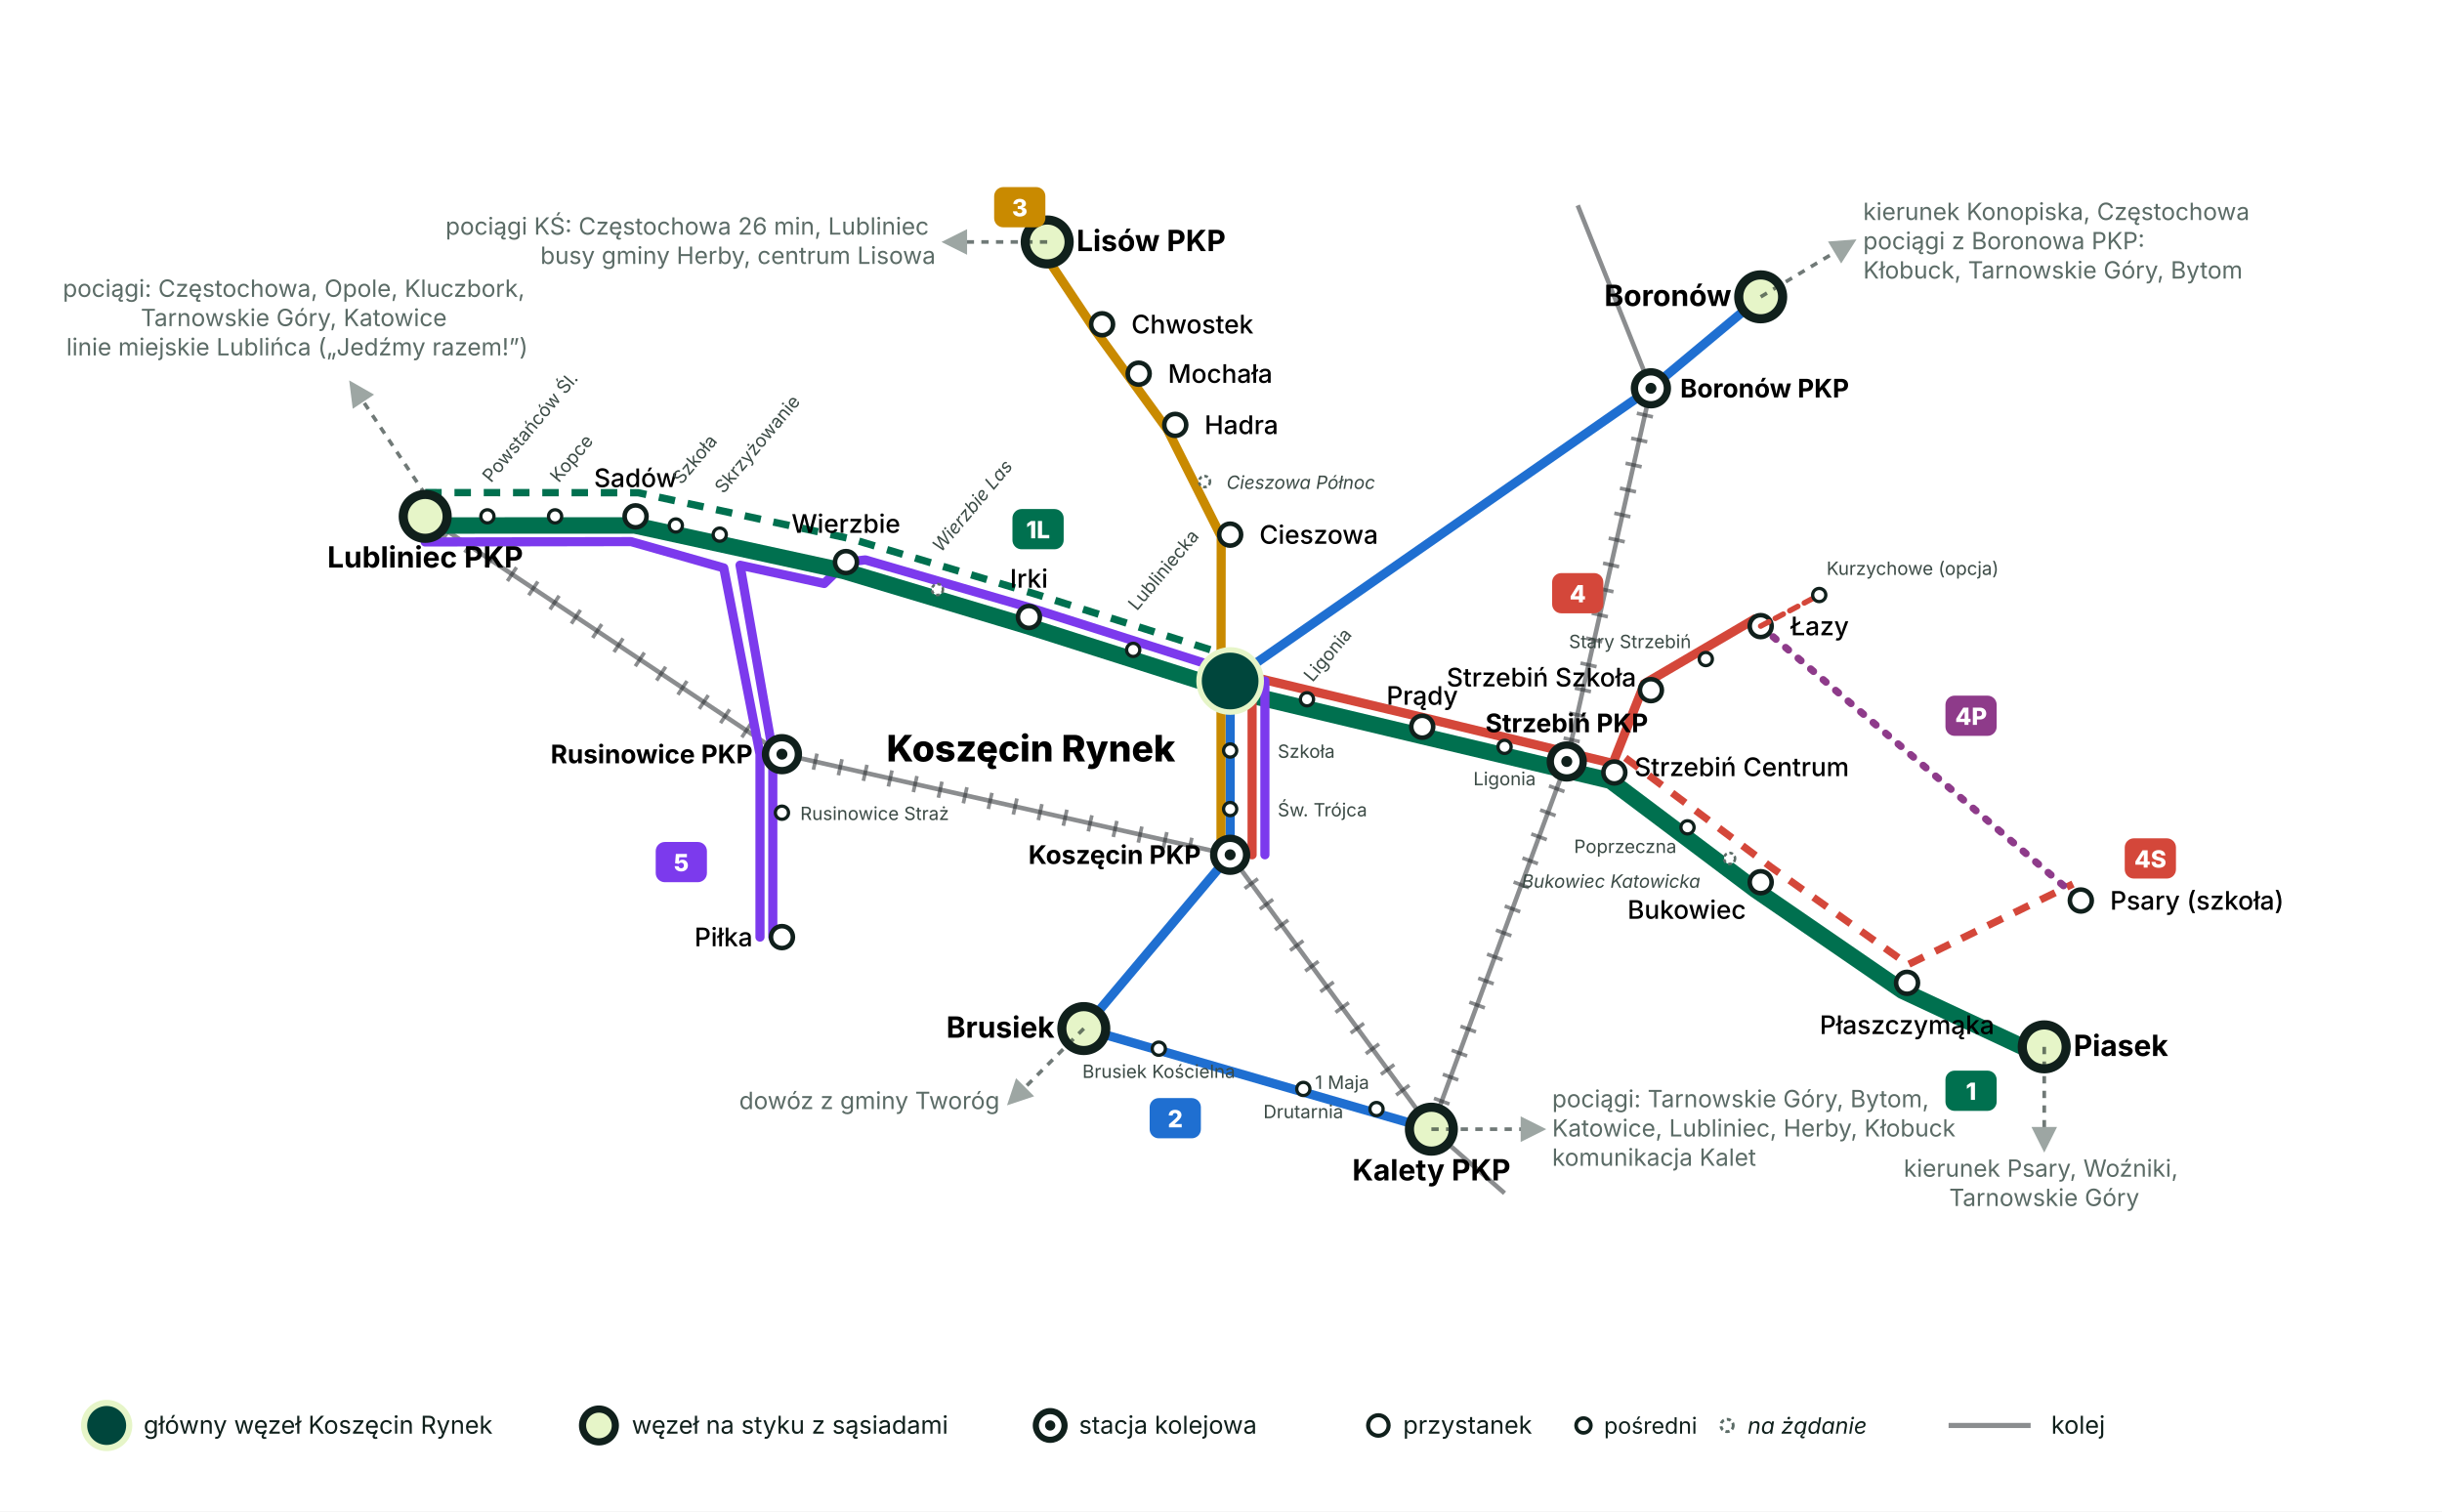
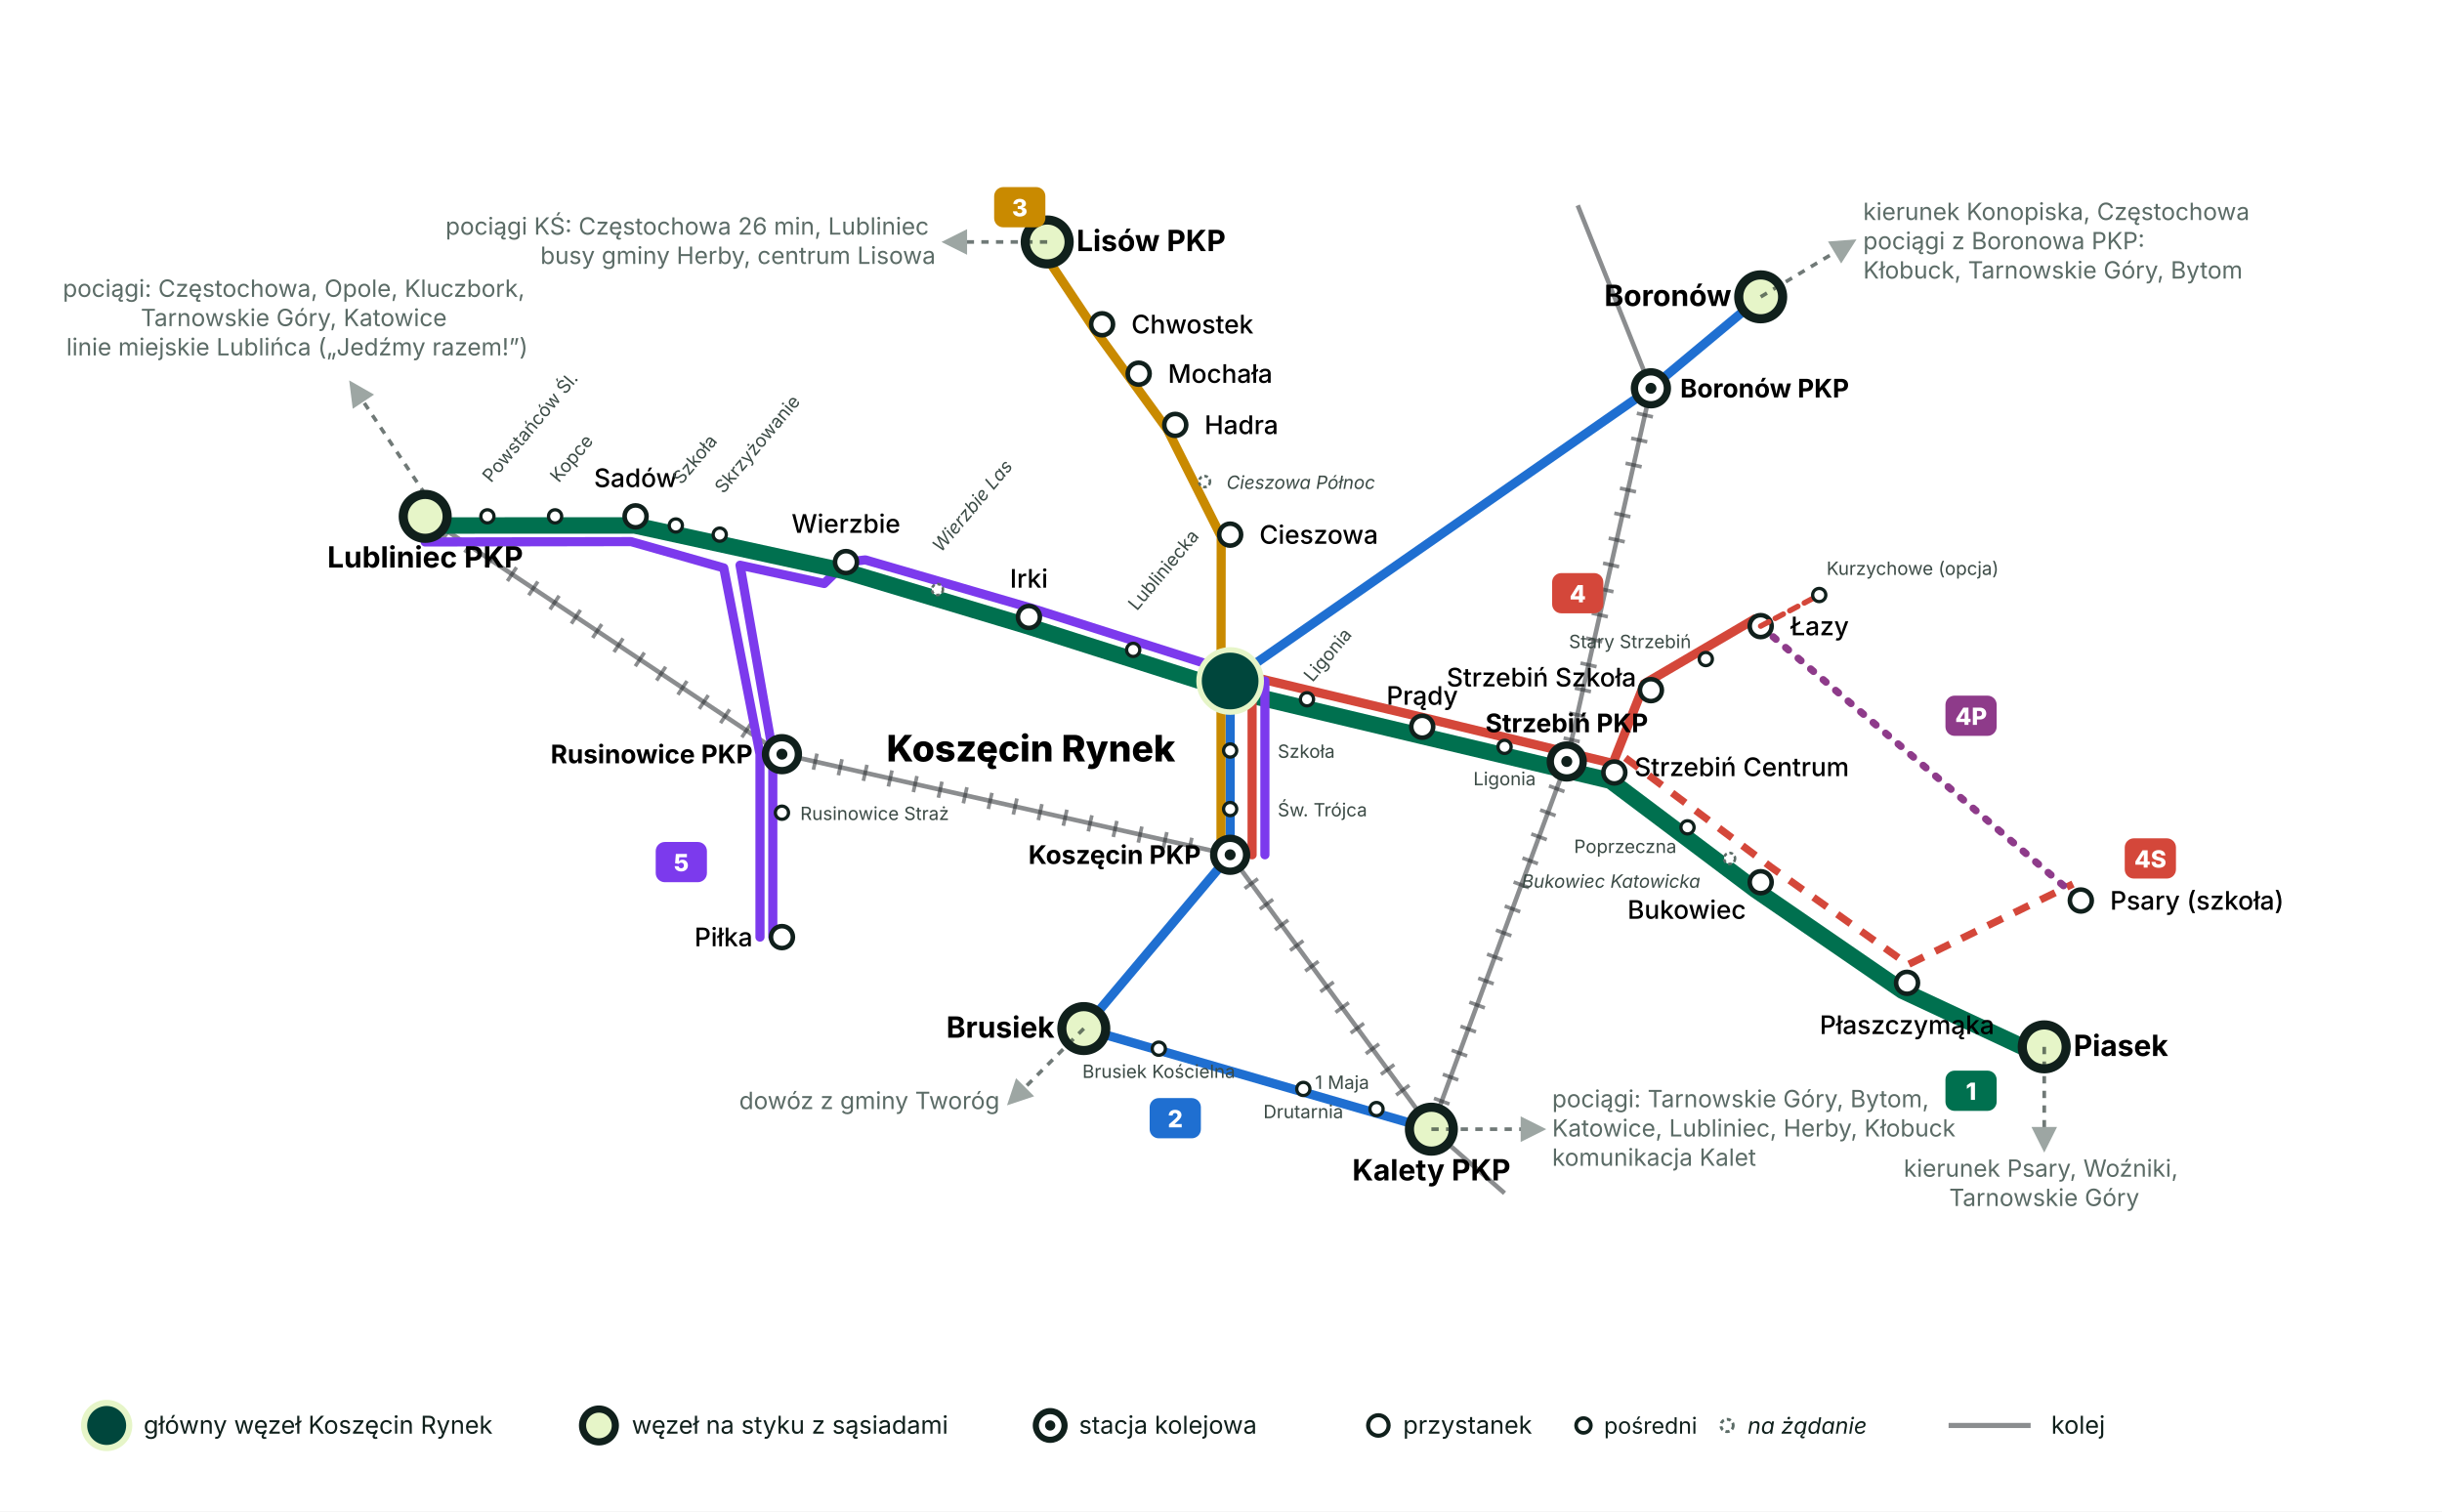
<svg xmlns="http://www.w3.org/2000/svg" viewBox="0 105 1190.55 736.89" preserveAspectRatio="xMidYMid meet">
  <rect width="1190.55" height="841.89" fill="#fff" />
  <text x="40" y="62" font-family="Inter, system-ui, Segoe UI, Roboto, sans-serif" font-weight="800" font-size="28" fill="#10201c">Schemat linii – węzeł Koszęcin Rynek</text>
  <text x="40" y="88" font-family="Inter, system-ui, Segoe UI, Roboto, sans-serif" font-size="13" fill="#5b6b66">Schemat, nie mapa w skali. Gruba linia: co godzinę, cienka: co 2 godziny, przerywana: propozycje. Strzałki: dokąd można jechać dalej z końców linii.</text>
  <svg x="20" y="110" width="1150.55" height="671.89" viewBox="-150 -10 1290 600">
    <style>text{font-family:Inter}</style>
    <defs>
      <marker id="ar" viewBox="0 0 10 10" refX="8" refY="5" markerWidth="7" markerHeight="7" orient="auto-start-reverse">
        <path d="M0,0L10,5L0,10z" fill="#5b6b66" />
      </marker>
    </defs>
    <polyline points="60,190 255,320 500,375 610,525" fill="none" stroke="#2b2f33" stroke-width="2.5" opacity=".55" />
    <polyline points="60,190 255,320 500,375 610,525" fill="none" stroke="#2b2f33" stroke-width="9" stroke-dasharray="2 12" opacity=".55" />
    <polyline points="730,120 684,324 610,525" fill="none" stroke="#2b2f33" stroke-width="2.5" opacity=".55" />
    <polyline points="730,120 684,324 610,525" fill="none" stroke="#2b2f33" stroke-width="9" stroke-dasharray="2 12" opacity=".55" />
    <polyline points="610,525 650,560" stroke="#2b2f33" stroke-width="2.5" opacity=".55" />
    <polyline points="730,120 690,20" stroke="#2b2f33" stroke-width="2.5" opacity=".55" />
    <polyline points="787.481,245.681 726.464,281.464 709.21,325.063 606.158,300.136 501.344,275.184" fill="none" stroke="#d4473a" stroke-width="5" />
    <polyline points="501.344,275.184 391.478,240.224 300.6,213.8 290,215 278.1,226.7 232.1,216.7 250,319 250,420" fill="none" stroke="#7c3aed" stroke-width="5" stroke-linecap="round" stroke-linejoin="round" />
    <polyline points="942.886,484.531 867.489,449.324 787.082,394.06 707.912,334.543 603.842,309.864 498.656,284.816 388.522,249.776 288.761,219.844 174.46,194.971 60,195" fill="none" stroke="#00704f" stroke-width="9" stroke-linecap="round" stroke-linejoin="round" />
    <polyline points="790,70 730,120 500,280 500,375 420,470 610,525" fill="none" stroke="#1f6fd1" stroke-width="5" stroke-linecap="round" stroke-linejoin="round" />
    <polyline points="395.84,42.774 425.904,87.867 465.729,142.6 495.111,201.048 495,280 495,375" fill="none" stroke="#c98a00" stroke-width="5" stroke-linecap="round" stroke-linejoin="round" />
    <polyline points="512,280 512,375" fill="none" stroke="#d4473a" stroke-width="5" stroke-linecap="round" stroke-linejoin="round" />
    <polyline points="519,280 519,375" fill="none" stroke="#7c3aed" stroke-width="5" stroke-linecap="round" stroke-linejoin="round" />
-     <polyline points="60,177 176.405,177.076 293.222,202.406 393.844,232.581 503.942,267.612" fill="none" stroke="#00704f" stroke-width="4" stroke-dasharray="9 7" stroke-linejoin="round" />
    <polyline points="243,420 243,320 223.2,218.2 172.5,203.8 60,204" fill="none" stroke="#7c3aed" stroke-width="5" stroke-linecap="round" stroke-linejoin="round" />
    <polyline points="716,322 795.836,381.88 870.57,435.016 960.719,390.963" fill="none" stroke="#d4473a" stroke-width="4" stroke-dasharray="9 7" stroke-linejoin="round" />
    <polyline points="790,250 965,400" fill="none" stroke="#8e3b8a" stroke-width="4" stroke-dasharray="2 7" stroke-linecap="round" stroke-linejoin="round" />
    <circle cx="60" cy="190" r="12" fill="#e6f5c8" stroke="#10201c" stroke-width="5" />
    <text x="60" y="218" text-anchor="middle" font-size="16" font-weight="700">Lubliniec PKP</text>
    <circle cx="175" cy="190" r="6" fill="#ffffff" stroke="#10201c" stroke-width="2.5" />
    <text x="175" y="174" text-anchor="middle" font-size="14" font-weight="500">Sadów</text>
    <circle cx="290" cy="215" r="6" fill="#ffffff" stroke="#10201c" stroke-width="2.5" />
    <text x="290" y="199" text-anchor="middle" font-size="14" font-weight="500">Wierzbie</text>
    <circle cx="390" cy="245" r="6" fill="#ffffff" stroke="#10201c" stroke-width="2.5" />
    <text x="390" y="229" text-anchor="middle" font-size="14" font-weight="500">Irki</text>
    <circle cx="500" cy="280" r="17" fill="#00463c" stroke="#e6f5c8" stroke-width="3" />
    <text x="470" y="324" text-anchor="end" font-size="20" font-weight="800">Koszęcin Rynek</text>
    <circle cx="500" cy="375" r="9" fill="#ffffff" stroke="#10201c" stroke-width="4" />
    <circle cx="500" cy="375" r="3" fill="#10201c" />
    <text x="484" y="380" text-anchor="end" font-size="14" font-weight="700">Koszęcin PKP</text>
    <circle cx="684" cy="324" r="9" fill="#ffffff" stroke="#10201c" stroke-width="4" />
    <circle cx="684" cy="324" r="3" fill="#10201c" />
    <text x="684" y="308" text-anchor="middle" font-size="14" font-weight="700">Strzebiń PKP</text>
    <circle cx="710" cy="330" r="6" fill="#ffffff" stroke="#10201c" stroke-width="2.5" />
    <text x="721" y="332" text-anchor="start" font-size="14" font-weight="500">Strzebiń Centrum</text>
    <circle cx="730" cy="285" r="6" fill="#ffffff" stroke="#10201c" stroke-width="2.5" />
    <text x="722" y="283" text-anchor="end" font-size="14" font-weight="500">Strzebiń Szkoła</text>
    <circle cx="605" cy="305" r="6" fill="#ffffff" stroke="#10201c" stroke-width="2.5" />
    <text x="605" y="293" text-anchor="middle" font-size="14" font-weight="500">Prądy</text>
    <circle cx="965" cy="400" r="6" fill="#ffffff" stroke="#10201c" stroke-width="2.5" />
    <text x="981" y="405" text-anchor="start" font-size="14" font-weight="500">Psary (szkoła)</text>
    <circle cx="790" cy="250" r="6" fill="#ffffff" stroke="#10201c" stroke-width="2.5" />
    <text x="806" y="255" text-anchor="start" font-size="14" font-weight="500">Łazy</text>
    <circle cx="790" cy="390" r="6" fill="#ffffff" stroke="#10201c" stroke-width="2.5" />
    <text x="782" y="410" text-anchor="end" font-size="14" font-weight="500">Bukowiec</text>
    <circle cx="870" cy="445" r="6" fill="#ffffff" stroke="#10201c" stroke-width="2.5" />
    <text x="870" y="473" text-anchor="middle" font-size="14" font-weight="500">Płaszczymąka</text>
    <circle cx="945" cy="480" r="12" fill="#e6f5c8" stroke="#10201c" stroke-width="5" />
    <text x="961" y="485" text-anchor="start" font-size="16" font-weight="700">Piasek</text>
    <circle cx="790" cy="70" r="12" fill="#e6f5c8" stroke="#10201c" stroke-width="5" />
    <text x="774" y="75" text-anchor="end" font-size="16" font-weight="700">Boronów</text>
    <circle cx="730" cy="120" r="9" fill="#ffffff" stroke="#10201c" stroke-width="4" />
    <circle cx="730" cy="120" r="3" fill="#10201c" />
    <text x="746" y="125" text-anchor="start" font-size="14" font-weight="700">Boronów PKP</text>
    <circle cx="400" cy="40" r="12" fill="#e6f5c8" stroke="#10201c" stroke-width="5" />
    <text x="416" y="45" text-anchor="start" font-size="16" font-weight="700">Lisów PKP</text>
    <circle cx="430" cy="85" r="6" fill="#ffffff" stroke="#10201c" stroke-width="2.5" />
    <text x="446" y="90" text-anchor="start" font-size="14" font-weight="500">Chwostek</text>
    <circle cx="450" cy="112" r="6" fill="#ffffff" stroke="#10201c" stroke-width="2.5" />
    <text x="466" y="117" text-anchor="start" font-size="14" font-weight="500">Mochała</text>
    <circle cx="470" cy="140" r="6" fill="#ffffff" stroke="#10201c" stroke-width="2.5" />
    <text x="486" y="145" text-anchor="start" font-size="14" font-weight="500">Hadra</text>
    <circle cx="500" cy="200" r="6" fill="#ffffff" stroke="#10201c" stroke-width="2.5" />
    <text x="516" y="205" text-anchor="start" font-size="14" font-weight="500">Cieszowa</text>
    <circle cx="420" cy="470" r="12" fill="#e6f5c8" stroke="#10201c" stroke-width="5" />
    <text x="404" y="475" text-anchor="end" font-size="16" font-weight="700">Brusiek</text>
    <circle cx="610" cy="525" r="12" fill="#e6f5c8" stroke="#10201c" stroke-width="5" />
    <text x="610" y="553" text-anchor="middle" font-size="16" font-weight="700">Kalety PKP</text>
    <circle cx="255" cy="320" r="9" fill="#ffffff" stroke="#10201c" stroke-width="4" />
    <circle cx="255" cy="320" r="3" fill="#10201c" />
    <text x="239" y="325" text-anchor="end" font-size="14" font-weight="700">Rusinowice PKP</text>
    <circle cx="255" cy="420" r="6" fill="#ffffff" stroke="#10201c" stroke-width="2.5" />
    <text x="239" y="425" text-anchor="end" font-size="14" font-weight="500">Piłka</text>
    <line x1="60" y1="178" x2="20" y2="118" stroke="#10201c" stroke-width="2" stroke-dasharray="4 4" opacity=".6" marker-end="url(#ar)" />
    <text x="-10" y="70" text-anchor="middle" font-size="13" fill="#5b6b66">
      <tspan x="-10" dy="0">pociągi: Częstochowa, Opole, Kluczbork,</tspan>
      <tspan x="-10" dy="16">Tarnowskie Góry, Katowice</tspan>
      <tspan x="-10" dy="16">linie miejskie Lublińca („Jedźmy razem!”)</tspan>
    </text>
    <line x1="400" y1="40" x2="345" y2="40" stroke="#10201c" stroke-width="2" stroke-dasharray="4 4" opacity=".6" marker-end="url(#ar)" />
    <text x="339" y="36" text-anchor="end" font-size="13" fill="#5b6b66">
      <tspan x="339" dy="0">pociągi KŚ: Częstochowa 26 min, Lubliniec</tspan>
      <tspan x="339" dy="16">busy gminy Herby, centrum Lisowa</tspan>
    </text>
    <line x1="790" y1="70" x2="840" y2="40" stroke="#10201c" stroke-width="2" stroke-dasharray="4 4" opacity=".6" marker-end="url(#ar)" />
    <text x="846" y="28" text-anchor="start" font-size="13" fill="#5b6b66">
      <tspan x="846" dy="0">kierunek Konopiska, Częstochowa</tspan>
      <tspan x="846" dy="16">pociągi z Boronowa PKP:</tspan>
      <tspan x="846" dy="16">Kłobuck, Tarnowskie Góry, Bytom</tspan>
    </text>
    <line x1="945" y1="480" x2="945" y2="535" stroke="#10201c" stroke-width="2" stroke-dasharray="4 4" opacity=".6" marker-end="url(#ar)" />
    <text x="945" y="551" text-anchor="middle" font-size="13" fill="#5b6b66">
      <tspan x="945" dy="0">kierunek Psary, Woźniki,</tspan>
      <tspan x="945" dy="16">Tarnowskie Góry</tspan>
    </text>
    <line x1="610" y1="525" x2="670" y2="525" stroke="#10201c" stroke-width="2" stroke-dasharray="4 4" opacity=".6" marker-end="url(#ar)" />
    <text x="676" y="513" text-anchor="start" font-size="13" fill="#5b6b66">
      <tspan x="676" dy="0">pociągi: Tarnowskie Góry, Bytom,</tspan>
      <tspan x="676" dy="16">Katowice, Lubliniec, Herby, Kłobuck</tspan>
      <tspan x="676" dy="16">komunikacja Kalet</tspan>
    </text>
    <line x1="420" y1="470" x2="380" y2="510" stroke="#10201c" stroke-width="2" stroke-dasharray="4 4" opacity=".6" marker-end="url(#ar)" />
    <text x="374" y="514" text-anchor="end" font-size="13" fill="#5b6b66">
      <tspan x="374" dy="0">dowóz z gminy Tworóg</tspan>
    </text>
    <rect x="186" y="368" width="28" height="22" rx="5" fill="#7c3aed" />
    <text x="200" y="384" text-anchor="middle" font-size="13" font-weight="800" fill="#fff" stroke="none">5</text>
    <rect x="891" y="493" width="28" height="22" rx="5" fill="#00704f" />
    <text x="905" y="509" text-anchor="middle" font-size="13" font-weight="800" fill="#fff" stroke="none">1</text>
    <rect x="456" y="508" width="28" height="22" rx="5" fill="#1f6fd1" />
    <text x="470" y="524" text-anchor="middle" font-size="13" font-weight="800" fill="#fff" stroke="none">2</text>
    <rect x="371" y="10" width="28" height="22" rx="5" fill="#c98a00" />
    <text x="385" y="26" text-anchor="middle" font-size="13" font-weight="800" fill="#fff" stroke="none">3</text>
    <rect x="676" y="221" width="28" height="22" rx="5" fill="#d4473a" />
    <text x="690" y="237" text-anchor="middle" font-size="13" font-weight="800" fill="#fff" stroke="none">4</text>
    <rect x="989" y="366" width="28" height="22" rx="5" fill="#d4473a" />
    <text x="1003" y="382" text-anchor="middle" font-size="13" font-weight="800" fill="#fff" stroke="none">4S</text>
-     <rect x="381" y="186" width="28" height="22" rx="5" fill="#00704f" />
-     <text x="395" y="202" text-anchor="middle" font-size="13" font-weight="800" fill="#fff" stroke="none">1L</text>
    <rect x="891" y="288" width="28" height="22" rx="5" fill="#8e3b8a" />
    <text x="905" y="304" text-anchor="middle" font-size="13" font-weight="800" fill="#fff" stroke="none">4P</text>
    <g id="male-przystanki">
      <polyline points="790,250 822,233" fill="none" stroke="#d4473a" stroke-width="3" stroke-dasharray="5 4" stroke-linecap="round" />
      <circle cx="94" cy="190" r="3.6" fill="#ffffff" stroke="#10201c" stroke-width="1.8" />
      <text x="96" y="172" text-anchor="start" font-size="10" fill="#3b4a45" transform="rotate(-50 96 172)">Powstańców Śl.</text>
      <circle cx="131" cy="190" r="3.6" fill="#ffffff" stroke="#10201c" stroke-width="1.8" />
      <text x="133" y="172" text-anchor="start" font-size="10" fill="#3b4a45" transform="rotate(-50 133 172)">Kopce</text>
      <circle cx="197" cy="195" r="3.6" fill="#ffffff" stroke="#10201c" stroke-width="1.8" />
      <text x="200" y="173" text-anchor="start" font-size="10" fill="#3b4a45" transform="rotate(-50 200 173)">Szkoła</text>
      <circle cx="221" cy="200" r="3.6" fill="#ffffff" stroke="#10201c" stroke-width="1.8" />
      <text x="223" y="178" text-anchor="start" font-size="10" fill="#3b4a45" transform="rotate(-50 223 178)">Skrzyżowanie</text>
      <circle cx="340" cy="230" r="3" fill="#ffffff" stroke="#5b6b66" stroke-width="1.4" stroke-dasharray="2 1.5" />
      <text x="342" y="210" text-anchor="start" font-size="10" fill="#3b4a45" font-style="italic" transform="rotate(-50 342 210)">Wierzbie Las</text>
      <circle cx="447" cy="263" r="3.6" fill="#ffffff" stroke="#10201c" stroke-width="1.8" />
      <text x="449" y="242" text-anchor="start" font-size="10" fill="#3b4a45" transform="rotate(-50 449 242)">Lubliniecka</text>
      <circle cx="542" cy="290" r="3.6" fill="#ffffff" stroke="#10201c" stroke-width="1.8" />
      <text x="545" y="281" text-anchor="start" font-size="10" fill="#3b4a45" transform="rotate(-50 545 281)">Ligonia</text>
      <circle cx="650" cy="316" r="3.6" fill="#ffffff" stroke="#10201c" stroke-width="1.8" />
      <text x="650" y="337" text-anchor="middle" font-size="10" fill="#3b4a45">Ligonia</text>
      <circle cx="750" cy="360" r="3.6" fill="#ffffff" stroke="#10201c" stroke-width="1.8" />
      <text x="744" y="374" text-anchor="end" font-size="10" fill="#3b4a45">Poprzeczna</text>
      <circle cx="773" cy="377" r="3" fill="#ffffff" stroke="#5b6b66" stroke-width="1.4" stroke-dasharray="2 1.5" />
      <text x="757" y="393" text-anchor="end" font-size="10" fill="#3b4a45" font-style="italic">Bukowiec Katowicka</text>
      <circle cx="500" cy="318" r="3.6" fill="#ffffff" stroke="#10201c" stroke-width="1.8" />
      <text x="526" y="322" text-anchor="start" font-size="10" fill="#3b4a45">Szkoła</text>
      <circle cx="500" cy="350" r="3.6" fill="#ffffff" stroke="#10201c" stroke-width="1.8" />
      <text x="526" y="354" text-anchor="start" font-size="10" fill="#3b4a45">Św. Trójca</text>
      <circle cx="760" cy="268" r="3.6" fill="#ffffff" stroke="#10201c" stroke-width="1.8" />
      <text x="752" y="262" text-anchor="end" font-size="10" fill="#3b4a45">Stary Strzebiń</text>
      <circle cx="822" cy="233" r="3.6" fill="#ffffff" stroke="#10201c" stroke-width="1.8" />
      <text x="826" y="222" text-anchor="start" font-size="10" fill="#3b4a45">Kurzychowe (opcja)</text>
      <circle cx="255" cy="352" r="3.6" fill="#ffffff" stroke="#10201c" stroke-width="1.8" />
      <text x="265" y="356" text-anchor="start" font-size="10" fill="#3b4a45">Rusinowice Straż</text>
      <circle cx="461" cy="481" r="3.6" fill="#ffffff" stroke="#10201c" stroke-width="1.8" />
      <text x="461" y="497" text-anchor="middle" font-size="10" fill="#3b4a45">Brusiek Kościelna</text>
      <circle cx="540" cy="503" r="3.6" fill="#ffffff" stroke="#10201c" stroke-width="1.8" />
      <text x="540" y="519" text-anchor="middle" font-size="10" fill="#3b4a45">Drutarnia</text>
      <circle cx="580" cy="514" r="3.6" fill="#ffffff" stroke="#10201c" stroke-width="1.8" />
      <text x="576" y="503" text-anchor="end" font-size="10" fill="#3b4a45">1 Maja</text>
      <circle cx="486" cy="171" r="3" fill="#ffffff" stroke="#5b6b66" stroke-width="1.4" stroke-dasharray="2 1.5" />
      <text x="498" y="175" text-anchor="start" font-size="10" fill="#3b4a45" font-style="italic">Cieszowa Północ</text>
    </g>
  </svg>
  <g font-family="Inter, system-ui, Segoe UI, Roboto, sans-serif" font-size="12" fill="#10201c">
    <circle cx="52" cy="800" r="11" fill="#00463c" stroke="#e6f5c8" stroke-width="3" />
    <text x="70" y="804">główny węzeł Koszęcin Rynek</text>
    <circle cx="292" cy="800" r="8" fill="#e6f5c8" stroke="#10201c" stroke-width="3.5" />
    <text x="308" y="804">węzeł na styku z sąsiadami</text>
    <circle cx="512" cy="800" r="7" fill="#fff" stroke="#10201c" stroke-width="3" />
    <circle cx="512" cy="800" r="2.5" fill="#10201c" />
    <text x="526" y="804">stacja kolejowa</text>
    <circle cx="672" cy="800" r="5" fill="#fff" stroke="#10201c" stroke-width="2" />
    <text x="684" y="804">przystanek</text>
    <circle cx="772" cy="800" r="3.6" fill="#fff" stroke="#10201c" stroke-width="1.8" />
    <text x="782" y="804" font-size="11">pośredni</text>
    <circle cx="842" cy="800" r="3" fill="#fff" stroke="#5b6b66" stroke-width="1.4" stroke-dasharray="2 1.5" />
    <text x="852" y="804" font-size="11" font-style="italic">na żądanie</text>
    <line x1="950" y1="800" x2="990" y2="800" stroke="#2b2f33" stroke-width="2.5" opacity=".55" />
    <text x="1000" y="804">kolej</text>
  </g>
</svg>
